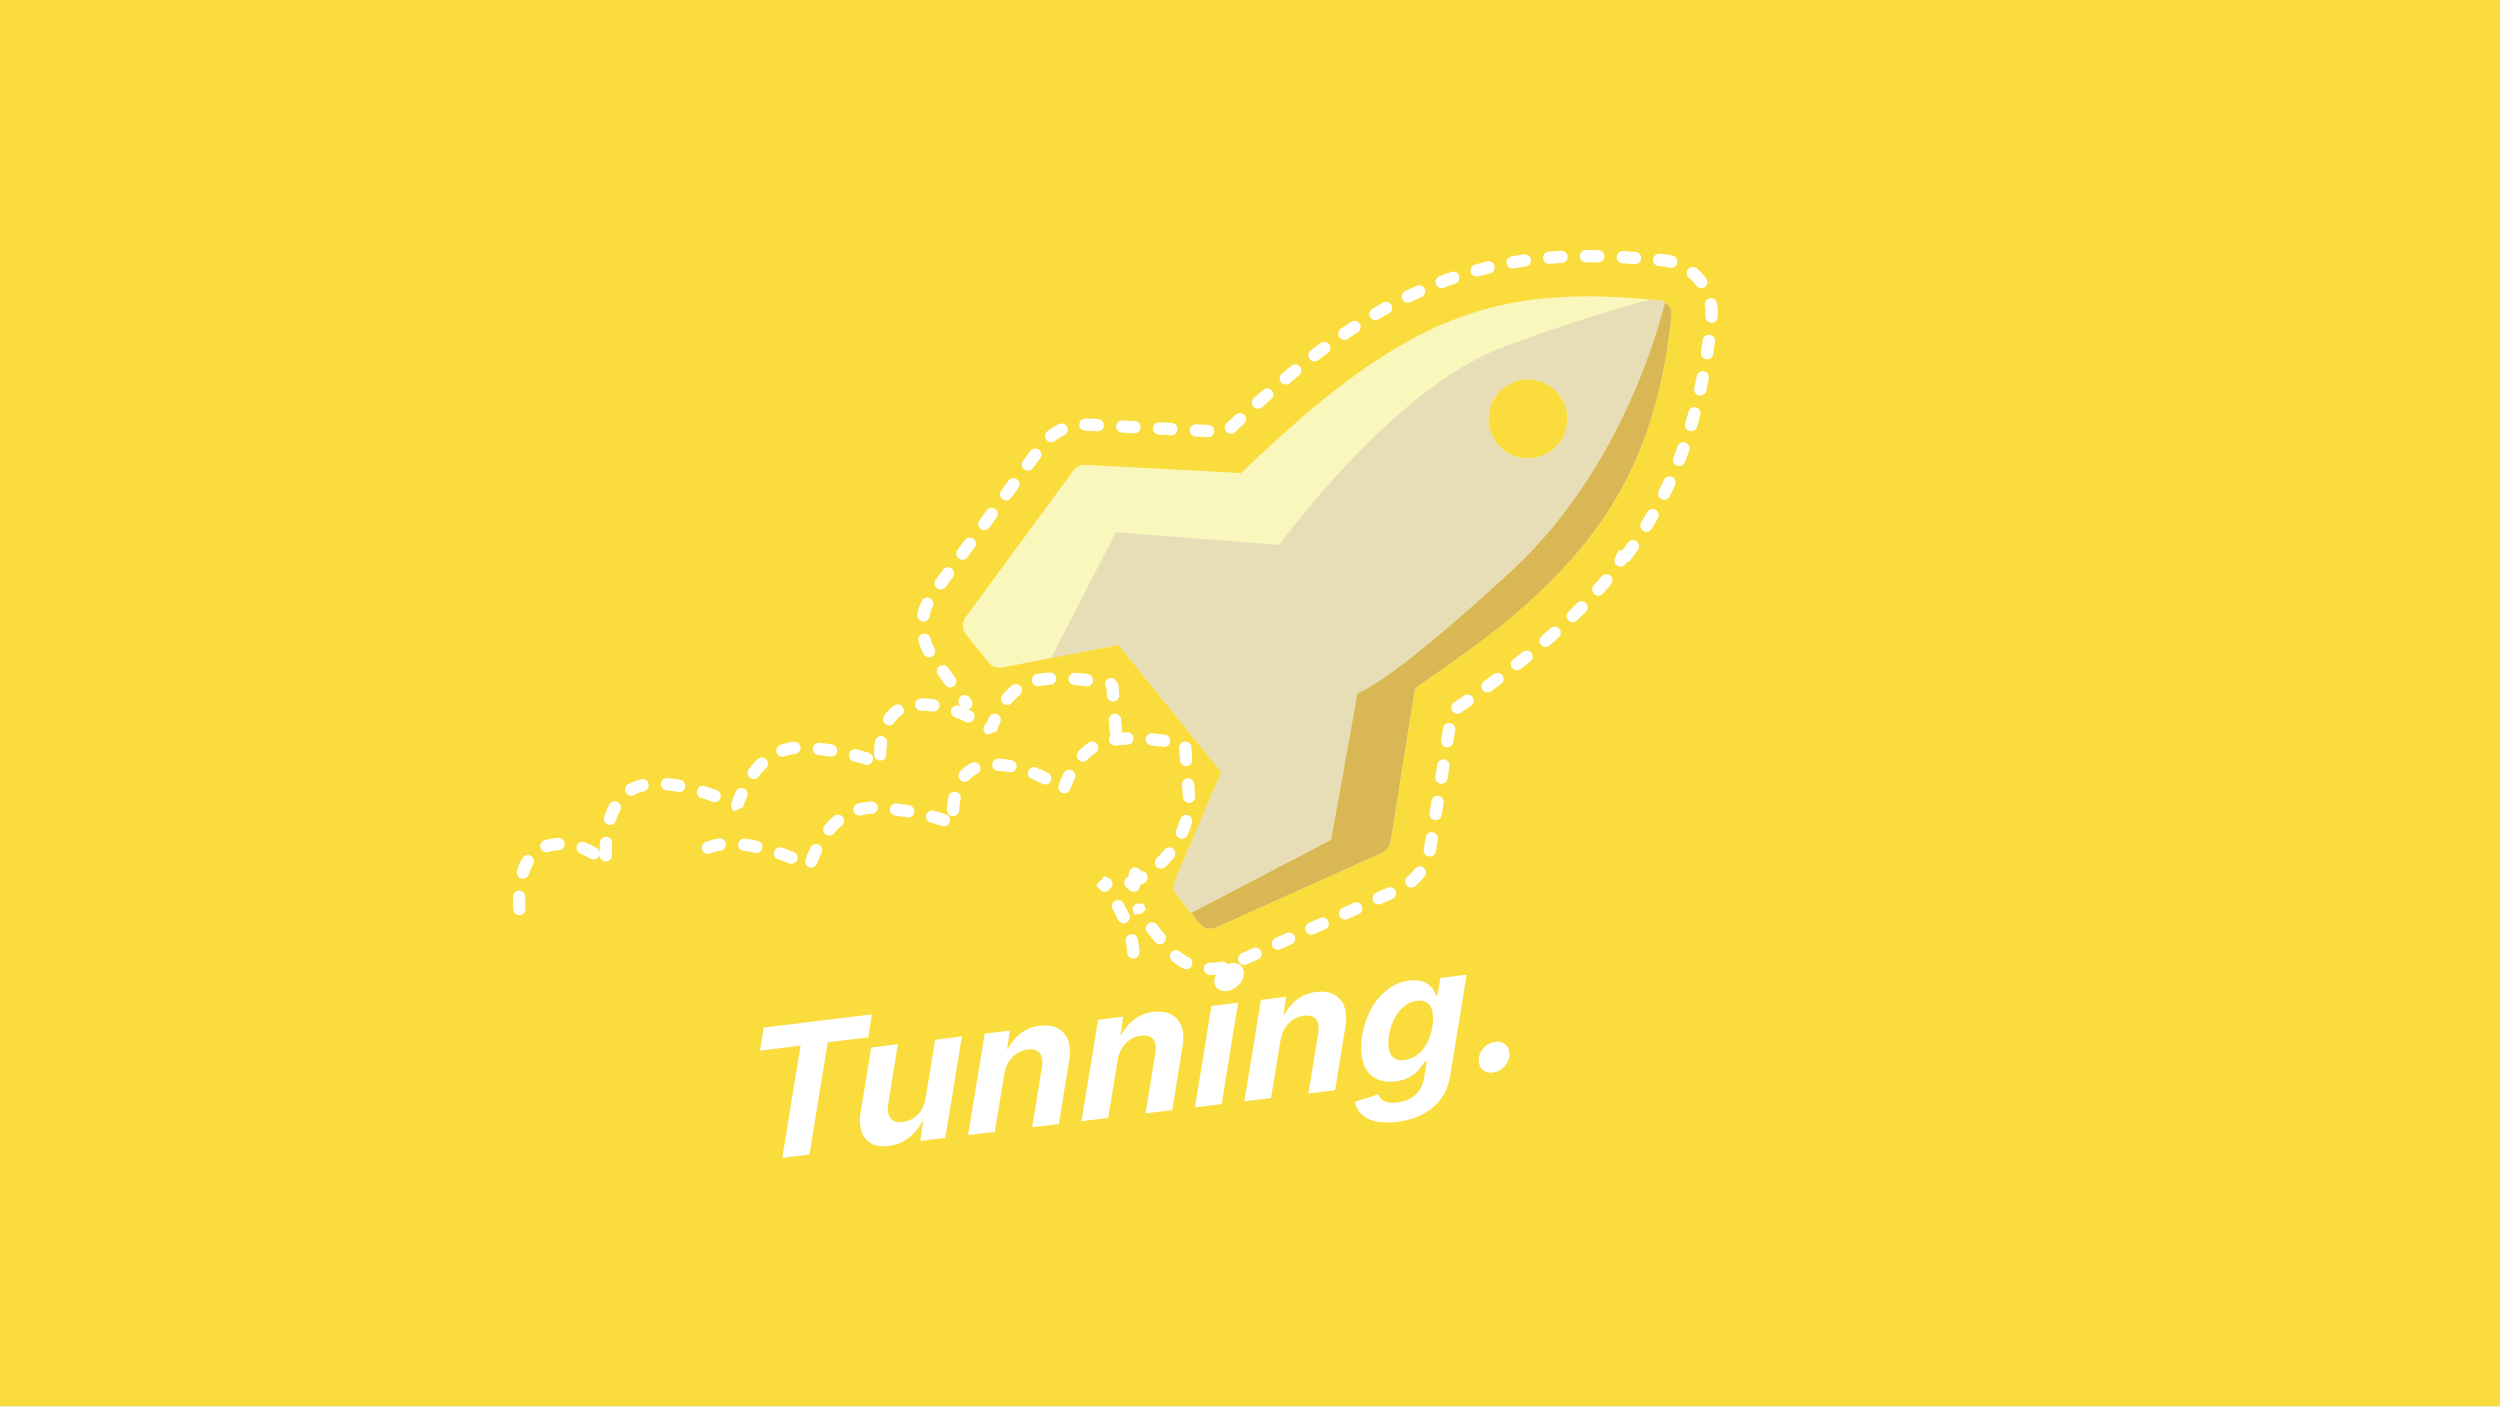
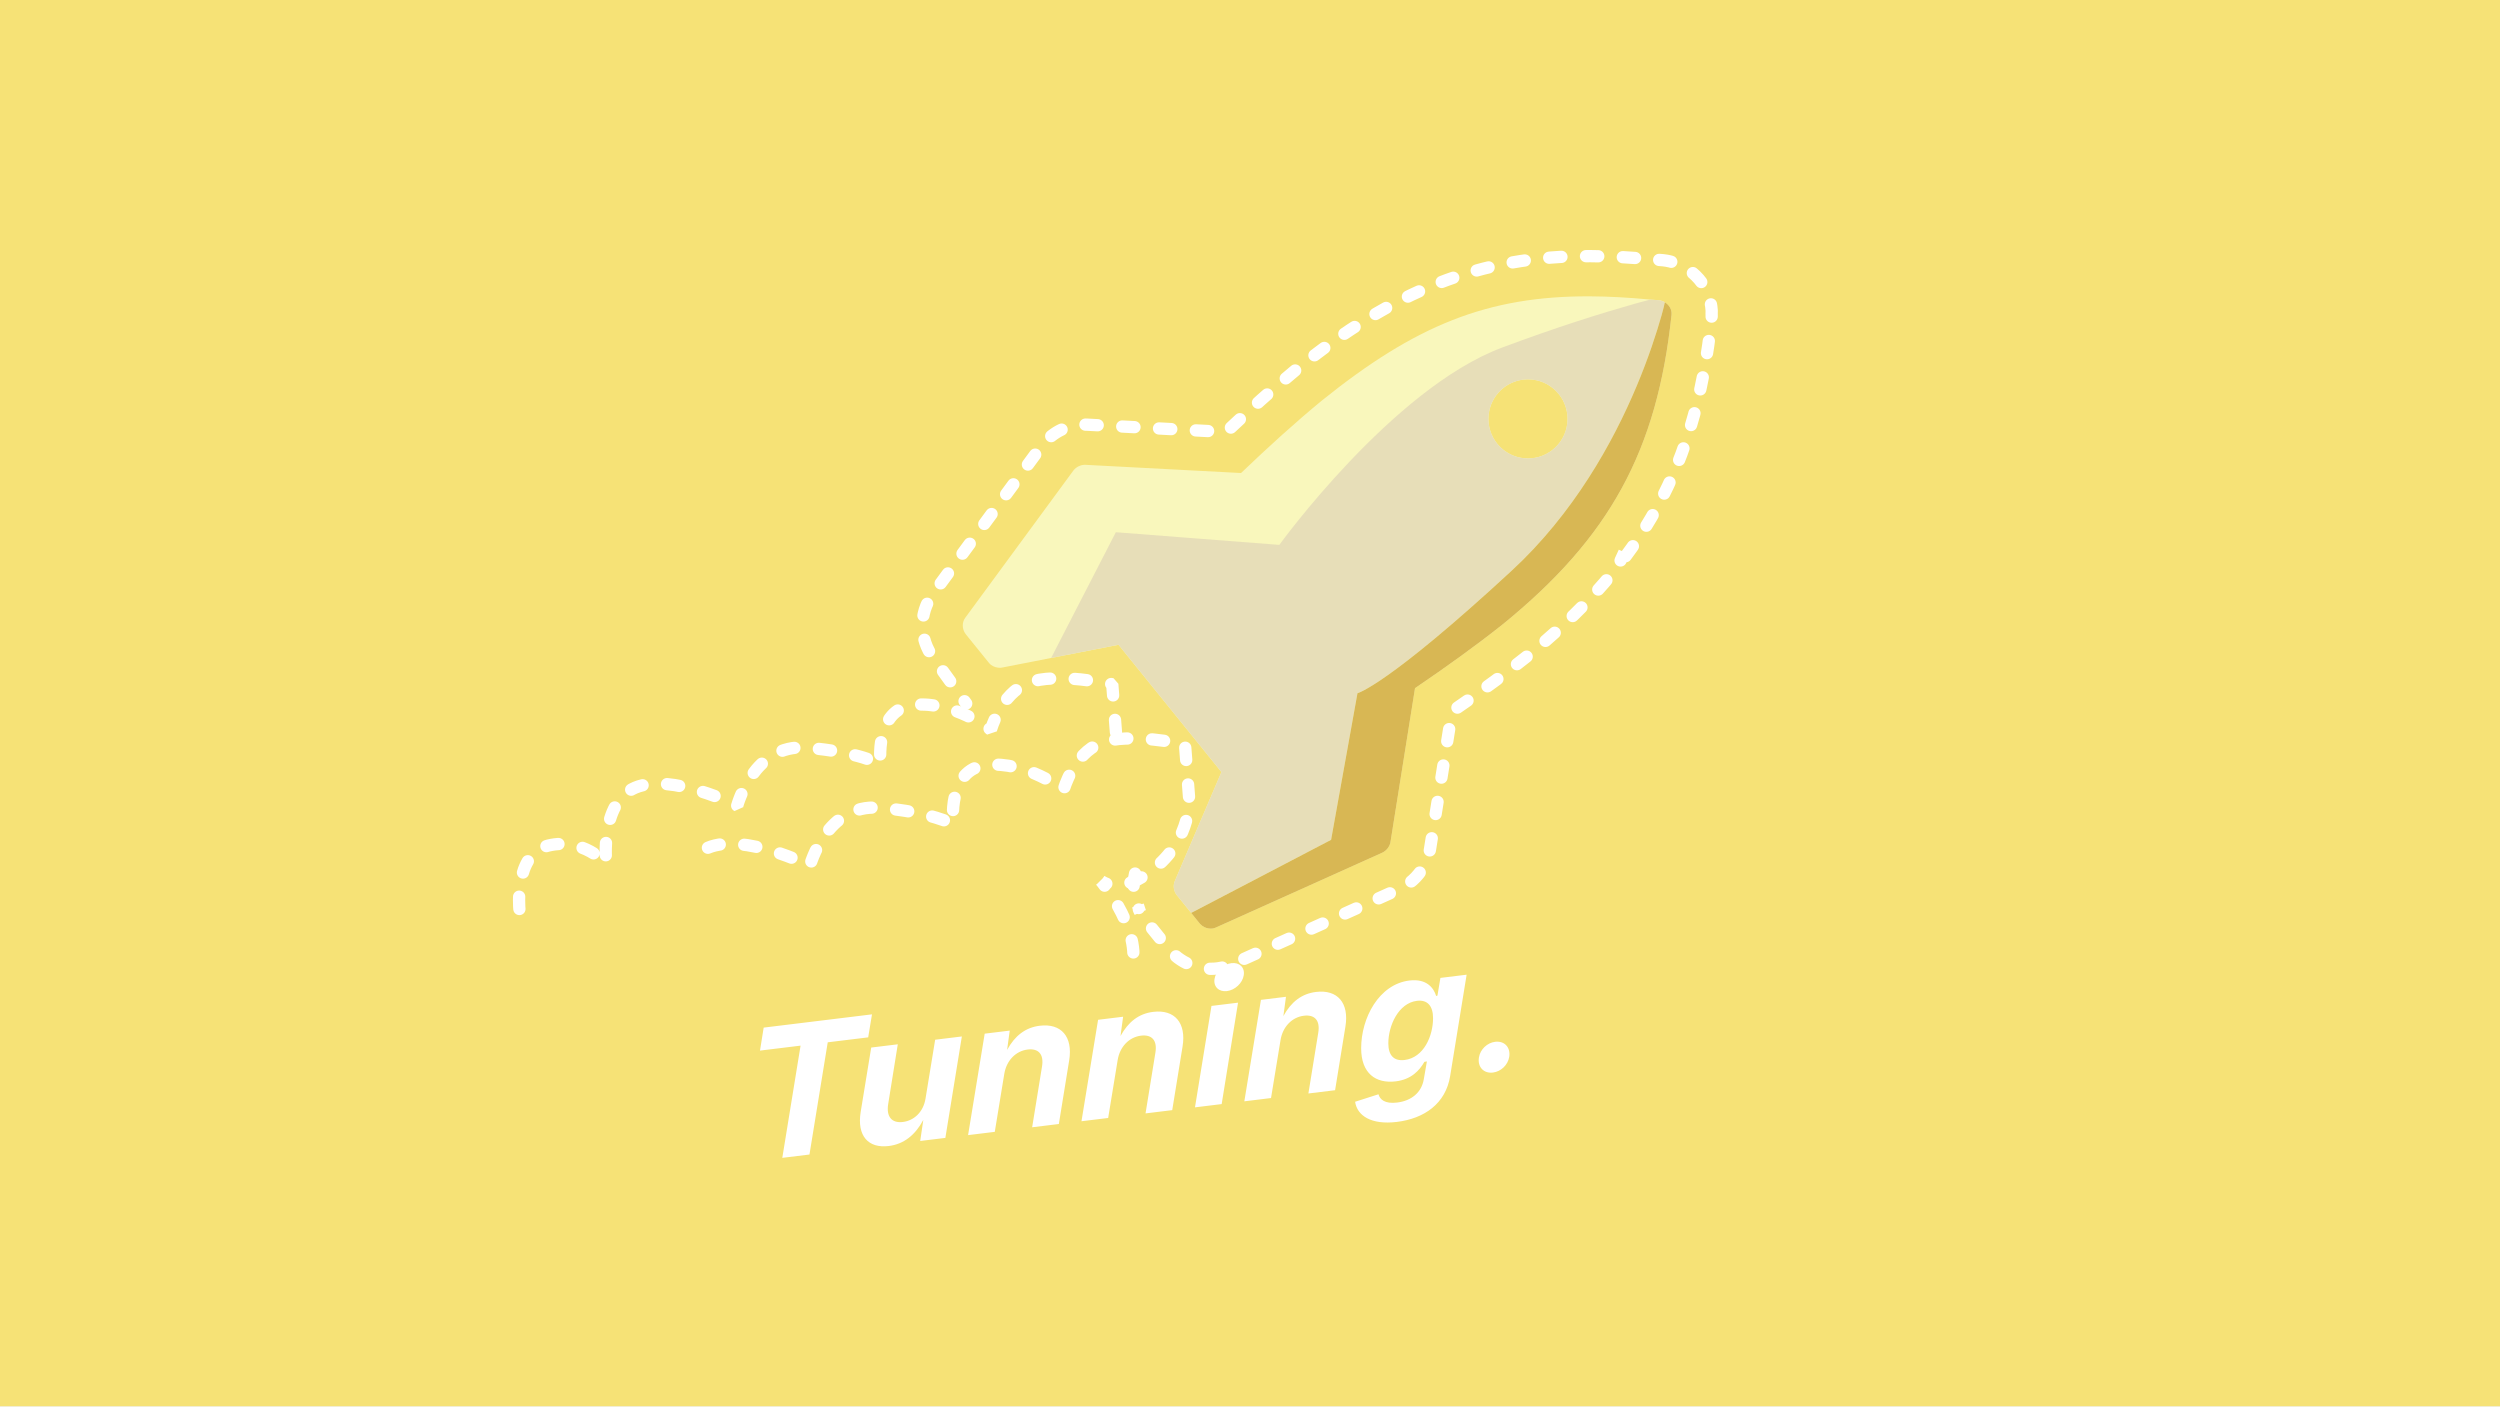
<svg xmlns="http://www.w3.org/2000/svg" width="1244.445" height="700" viewBox="0 0 329.259 185.208" version="1.1" id="svg8" style="enable-background:new">
  <defs id="defs2" />
  <g id="layer1" transform="translate(43.50001,-68.29169)">
-     <path style="opacity:1;vector-effect:none;fill:#fadc3d;fill-opacity:1;fill-rule:nonzero;stroke:none;stroke-width:0.467;stroke-linecap:butt;stroke-linejoin:miter;stroke-miterlimit:4;stroke-dasharray:none;stroke-dashoffset:0;stroke-opacity:1;paint-order:stroke fill markers" d="M 285.759,68.292 V 253.5 H -43.5 V 68.292 Z" id="rect818" />
+     <path style="opacity:1;vector-effect:none;fill:#f6e276;fill-opacity:1;fill-rule:nonzero;stroke:none;stroke-width:0.467;stroke-linecap:butt;stroke-linejoin:miter;stroke-miterlimit:4;stroke-dasharray:none;stroke-dashoffset:0;stroke-opacity:1;paint-order:stroke fill markers" d="M 285.759,68.292 V 253.5 H -43.5 V 68.292 Z" id="rect818" />
  </g>
  <g id="layer2" transform="translate(43.50001,-512.125)">
    <path style="color:#000000;font-style:normal;font-variant:normal;font-weight:normal;font-stretch:normal;font-size:10.583px;line-height:1.25;font-family:'Source Sans Pro';-inkscape-font-specification:'Source Sans Pro, Normal';font-variant-ligatures:normal;font-variant-position:normal;font-variant-caps:normal;font-variant-numeric:normal;font-variant-alternates:normal;font-feature-settings:normal;text-indent:0;text-align:start;text-decoration:none;text-decoration-line:none;text-decoration-style:solid;text-decoration-color:#000000;letter-spacing:0px;word-spacing:0px;text-transform:none;writing-mode:lr-tb;direction:ltr;text-orientation:mixed;dominant-baseline:auto;baseline-shift:baseline;text-anchor:start;white-space:normal;shape-padding:0;clip-rule:nonzero;display:inline;overflow:visible;visibility:visible;opacity:1;isolation:auto;mix-blend-mode:normal;color-interpolation:sRGB;color-interpolation-filters:linearRGB;solid-color:#000000;solid-opacity:1;vector-effect:none;fill:none;fill-opacity:1;fill-rule:nonzero;stroke:#ffffff;stroke-width:6.114;stroke-linecap:round;stroke-linejoin:bevel;stroke-miterlimit:4;stroke-dasharray:6.114, 12.228;stroke-dashoffset:0;stroke-opacity:1;color-rendering:auto;image-rendering:auto;shape-rendering:auto;text-rendering:auto;enable-background:new" d="m 565.02,434.83 c -1.617,6.622 -0.565,13.43 2.48,19.145 -0.056,-0.168 -0.544,-1.619 -1.084,-3.227 0.624,1.78 1.259,3.594 1.271,3.629 0.529,0.954 1.098,1.858 1.709,2.711 0.226,0.316 0.461,0.625 0.705,0.928 l 7.277,9 h 0.002 l 4.391,5.43 c 0.322,0.398 0.659,0.783 1.01,1.154 1.038,1.099 2.189,2.149 3.461,3.115 1.886,1.433 3.998,2.652 6.271,3.572 2.287,0.926 4.726,1.541 7.199,1.803 1.718,0.182 3.914,0.269 6.393,-0.051 2.478,-0.32 5.135,-1.084 7.432,-2.143 l -0.166,0.078 83.119,-37.387 c 0.359,-0.161 0.712,-0.333 1.061,-0.516 5.566,-2.91 9.588,-7.237 12.145,-12.668 l 0.002,-0.002 c 0.004,-0.008 0.008,-0.016 0.012,-0.023 l 0.012,-0.027 c 0.845,-1.804 1.526,-3.766 1.969,-5.895 0.063,-0.306 0.119,-0.613 0.168,-0.922 l 10.91,-68.422 c 3.504,-2.422 7.063,-4.844 10.459,-7.262 3.818,-2.719 7.563,-5.434 11.225,-8.145 5.493,-4.066 10.803,-8.124 15.9,-12.174 0.057,-0.045 0.114,-0.089 0.17,-0.135 5.272,-4.282 10.3,-8.587 15.094,-12.941 11.155,-10.134 21.031,-20.535 29.676,-31.463 0.011,-0.023 2.325,-5.016 3.289,-7.096 -0.957,2.104 -3.142,6.908 -3.145,6.914 2.441,-3.092 4.791,-6.229 7.043,-9.422 v -0.002 c 0.002,-0.003 0.004,-0.004 0.008,-0.008 l 0.004,-0.006 c 1.119,-1.587 2.22,-3.195 3.301,-4.822 l 0.023,-0.031 v -0.002 c 0.03,-0.045 0.06,-0.09 0.09,-0.135 l 0.01,-0.027 c 4.271,-6.446 8.15,-13.082 11.641,-19.932 -4e-5,1.1e-4 -0.006,0.019 -0.006,0.019 0.019,-0.038 0.038,-0.077 0.057,-0.115 l 0.019,-0.029 v -0.002 c 0.044,-0.086 0.087,-0.172 0.129,-0.258 0,0 0.016,-0.042 0.016,-0.043 3.475,-6.859 6.57,-13.925 9.289,-21.223 v -0.002 c 0.011,-0.026 0.018,-0.054 0.025,-0.08 v -0.002 c 6.19,-16.633 10.464,-34.427 13.229,-53.748 v -0.002 -0.002 -0.002 c 0.306,-2.137 0.595,-4.297 0.865,-6.48 v -0.002 -0.002 -0.004 -0.002 c 3.4e-4,-0.003 0.002,-0.004 0.002,-0.008 v -0.008 c 0.272,-2.194 0.524,-4.404 0.76,-6.629 0.094,-0.967 0.118,-1.94 0.07,-2.91 -0.003,-0.387 0.05,-0.796 0.031,-1.174 -5.3e-4,-0.026 -0.002,-0.123 -0.002,-0.135 -0.156,-2.725 -0.749,-5.365 -1.664,-7.768 -0.003,-0.008 -0.003,-0.02 -0.008,-0.027 -0.003,-0.008 -0.004,-0.014 -0.008,-0.021 l -0.002,-0.008 c -2.325,-6.061 -6.486,-10.51 -11.352,-13.43 -2.581,-1.549 -6.36,-3.28 -11.096,-3.781 h -0.002 c -2.566,-0.271 -3.967,-0.286 -4.463,-0.334 l 0.002,0.002 -0.012,-0.002 c -0.015,-10e-4 -0.03,-0.003 -0.045,-0.004 l 0.002,0.012 c -0.053,-0.007 -0.105,-0.013 -0.158,-0.019 0.098,0.008 -0.023,-0.008 0.084,0.002 -0.046,-0.004 -0.089,-0.004 -0.135,-0.012 -0.041,-0.004 -0.082,-0.008 -0.123,-0.012 -0.073,-0.005 -0.147,-0.01 -0.221,-0.014 -10.925,-1.03 -21.318,-1.619 -31.311,-1.664 l -0.002,0.006 c -54.973,-0.245 -97.764,17.389 -146.223,56.416 -0.056,0.045 -0.111,0.09 -0.166,0.135 -11.336,9.331 -22.99,19.879 -34.785,30.982 l -69.24,-3.65 c -0.326,-0.016 -0.652,-0.025 -0.979,-0.025 -8.597,-0.03 -15.741,3.465 -21.105,9.924 -0.253,0.305 -0.498,0.618 -0.732,0.938 l -53.951,73.457 -0.008,0.01 c -7.238,9.868 -6.55,22.527 0.168,31.703 0.189,0.259 0.385,0.513 0.586,0.762 l 15.868,22.041" id="path885" transform="matrix(0.2645833,0,0,0.2645833,-43.50001,512.125)" />
    <text xml:space="preserve" style="enable-background:new;font-style:italic;font-variant:normal;font-weight:bold;font-stretch:normal;font-size:23.989px;line-height:1.25;font-family:Inter;-inkscape-font-specification:'Inter, Bold Italic';font-variant-ligatures:normal;font-variant-caps:normal;font-variant-numeric:normal;font-feature-settings:normal;text-align:center;letter-spacing:0px;word-spacing:0px;writing-mode:lr-tb;text-anchor:middle;fill:#ffffff;fill-opacity:1;stroke:none;stroke-width:0.265" x="120.436" y="671.904" id="text197" transform="skewY(-6.976161)">
      <tspan x="120.436" y="671.904" style="font-style:italic;font-variant:normal;font-weight:bold;font-stretch:normal;font-size:23.989px;font-family:Inter;-inkscape-font-specification:'Inter, Bold Italic';font-variant-ligatures:normal;font-variant-caps:normal;font-variant-numeric:normal;font-feature-settings:normal;text-align:center;writing-mode:lr-tb;text-anchor:middle;fill:#ffffff;fill-opacity:1;stroke-width:0.265" id="tspan1299">Tunning.</tspan>
    </text>
    <path style="opacity:1;vector-effect:none;fill:none;fill-opacity:1;stroke:#ffffff;stroke-width:1.618;stroke-linecap:round;stroke-linejoin:bevel;stroke-miterlimit:4;stroke-dasharray:1.618, 3.235;stroke-dashoffset:0;stroke-opacity:1;enable-background:new" d="m 24.906,631.841 c 0,0 -0.726,-7.263 3.813,-8.353 4.54,-1.09 7.627,2.361 7.627,2.361 0,0 -0.908,-7.99 3.813,-9.987 4.721,-1.997 13.437,2.361 13.437,2.361 0,0 2.179,-8.171 9.079,-7.627 6.9,0.545 9.806,2.179 9.806,2.179 0,0 -0.908,-7.263 4.358,-7.808 5.266,-0.545 10.169,3.269 10.169,3.269 0,0 1.271,-4.721 4.903,-6.174 3.632,-1.453 11.077,0.182 11.077,0.182 l 0.545,7.082" id="path978" />
    <path id="path985" d="m 49.737,623.776 c 4.721,-1.997 13.437,2.361 13.437,2.361 0,0 2.179,-8.171 9.079,-7.627 6.9,0.545 9.806,2.179 9.806,2.179 0,0 -0.908,-7.263 4.358,-7.808 5.266,-0.545 10.169,3.269 10.169,3.269 0,0 1.271,-4.721 4.903,-6.174 3.632,-1.453 11.077,0.182 11.077,0.182 l 0.545,7.082 c 0,0 0.363,5.084 -4.358,9.079 -4.721,3.995 -7.263,1.816 -7.263,1.816 0,0 5.992,7.082 3.813,12.348" style="opacity:1;vector-effect:none;fill:none;fill-opacity:1;stroke:#ffffff;stroke-width:1.618;stroke-linecap:round;stroke-linejoin:bevel;stroke-miterlimit:4;stroke-dasharray:1.618, 3.235;stroke-dashoffset:0;stroke-opacity:1;enable-background:new" />
    <g id="g827">
      <path transform="matrix(0.2645833,0,0,0.2645833,-43.50001,512.125)" id="path1027" d="M 791.438 147.51 C 740.354 147.282 704.383 162.026 657.85 199.502 C 644.978 210.097 631.526 222.28 617.762 235.461 L 540.061 231.365 C 538.002 231.358 535.834 232.359 534.416 234.066 L 480.465 307.523 C 478.78 309.82 478.843 313.126 480.643 315.584 L 492.311 330.012 C 493.403 331.363 495.174 332.171 496.805 332.344 C 497.416 332.408 498.028 332.474 498.664 332.332 L 523.223 327.523 L 523.223 327.525 L 556.768 320.957 L 607.996 384.307 L 584.713 438.744 C 583.864 440.923 584.218 443.432 585.656 445.439 L 592.934 454.439 L 597.324 459.869 C 598.621 461.242 600.188 462.029 601.818 462.201 C 603.04 462.33 604.085 462.231 605.168 461.732 L 688.287 424.346 C 690.253 423.318 691.69 421.406 692.109 419.389 L 704.361 342.551 C 720.131 331.849 734.86 321.245 747.914 310.875 C 801.366 267.464 824.888 224.39 832.049 156.703 L 832.047 156.699 C 832.322 154.094 830.869 151.776 828.713 150.482 C 827.832 149.954 826.869 149.554 825.805 149.441 C 824.307 149.283 823.007 149.268 821.535 149.127 C 818.806 149.855 817.104 150.249 813.756 151.195 C 805.749 153.46 796.036 156.365 784.912 159.982 C 782.131 160.887 779.261 161.835 776.309 162.83 C 767.45 165.815 757.84 169.211 747.602 173.051 C 745.895 173.691 744.188 174.385 742.48 175.133 C 740.773 175.88 739.065 176.68 737.359 177.527 C 733.948 179.221 730.545 181.106 727.164 183.148 C 723.783 185.191 720.424 187.39 717.102 189.715 C 713.779 192.039 710.492 194.488 707.256 197.029 C 704.02 199.57 700.835 202.203 697.713 204.895 C 694.591 207.586 691.534 210.337 688.555 213.113 C 685.576 215.89 682.675 218.693 679.867 221.488 C 682.676 218.692 685.575 215.888 688.555 213.111 C 691.534 210.335 694.591 207.584 697.713 204.893 C 700.835 202.201 704.02 199.568 707.256 197.027 C 710.492 194.486 713.779 192.037 717.102 189.713 C 720.424 187.388 723.783 185.189 727.164 183.146 C 730.545 181.104 733.948 179.219 737.359 177.525 C 739.065 176.678 740.773 175.88 742.48 175.133 C 744.188 174.385 745.895 173.689 747.602 173.049 C 757.84 169.21 767.45 165.815 776.309 162.83 C 779.261 161.835 782.131 160.885 784.912 159.98 C 796.036 156.363 805.749 153.458 813.756 151.193 C 817.101 150.247 818.804 149.854 821.529 149.127 C 810.872 148.107 800.896 147.552 791.438 147.51 z M 821.529 149.127 C 821.531 149.127 821.533 149.127 821.535 149.127 L 821.535 149.125 C 821.533 149.126 821.532 149.126 821.529 149.127 z M 760.654 188.832 C 761.319 188.835 761.991 188.872 762.666 188.943 C 773.472 190.086 781.311 199.78 780.168 210.586 C 779.025 221.392 769.329 229.231 758.523 228.088 C 747.718 226.945 739.88 217.249 741.023 206.443 C 742.024 196.989 749.57 189.806 758.68 188.924 C 759.33 188.861 759.989 188.829 760.654 188.832 z M 555.439 264.93 L 636.82 271.23 C 636.82 271.23 636.82 271.232 636.82 271.232 L 555.439 264.932 L 555.439 264.93 z " style="enable-background:new;font-style:normal;font-variant:normal;font-weight:normal;font-stretch:normal;font-size:10.583px;line-height:1.25;font-family:'Source Sans Pro';-inkscape-font-specification:'Source Sans Pro, Normal';font-variant-ligatures:normal;font-variant-caps:normal;font-variant-numeric:normal;font-feature-settings:normal;text-align:start;letter-spacing:0px;word-spacing:0px;writing-mode:lr-tb;text-anchor:start;fill:#f9f7bc;fill-opacity:1;stroke:none;stroke-width:9.185" />
      <path id="path1032" d="m 175.764,551.94 c -0.233,-0.14 -0.488,-0.246 -0.769,-0.275 -0.396,-0.042 -0.74,-0.046 -1.13,-0.083 -0.722,0.193 -1.173,0.297 -2.058,0.547 -2.118,0.599 -4.688,1.368 -7.632,2.325 -2.943,0.957 -6.26,2.103 -9.872,3.458 -0.903,0.339 -1.807,0.736 -2.71,1.184 -0.902,0.448 -1.803,0.947 -2.698,1.487 -0.895,0.54 -1.783,1.122 -2.662,1.737 -0.879,0.615 -1.749,1.263 -2.605,1.935 -0.856,0.672 -1.699,1.369 -2.525,2.081 -0.826,0.712 -1.635,1.44 -2.423,2.175 -1.576,1.469 -3.07,2.966 -4.45,4.42 -1.38,1.454 -2.648,2.866 -3.773,4.166 -1.125,1.3 -2.107,2.488 -2.917,3.494 -1.619,2.012 -2.548,3.297 -2.548,3.297 l -21.532,-1.667 -8.524,16.561 8.875,-1.738 13.554,16.761 -6.16,14.403 c -0.224,0.577 -0.131,1.24 0.25,1.771 l 1.925,2.381 18.43,-9.626 3.473,-19.309 c 0,0 0.243,-0.061 0.864,-0.389 0.31,-0.164 0.715,-0.395 1.231,-0.718 0.516,-0.323 1.143,-0.739 1.899,-1.273 0.755,-0.534 1.639,-1.186 2.667,-1.982 1.028,-0.796 2.201,-1.737 3.536,-2.847 1.335,-1.11 2.832,-2.391 4.507,-3.866 1.675,-1.476 3.529,-3.147 5.578,-5.039 1.024,-0.946 2.002,-1.921 2.934,-2.915 0.932,-0.995 1.819,-2.01 2.662,-3.038 0.843,-1.028 1.643,-2.07 2.401,-3.118 0.758,-1.048 1.475,-2.102 2.152,-3.155 0.677,-1.053 1.315,-2.105 1.915,-3.15 0.6,-1.044 1.162,-2.08 1.689,-3.101 0.526,-1.021 1.017,-2.026 1.473,-3.01 0.457,-0.983 0.88,-1.944 1.27,-2.875 0.781,-1.862 1.435,-3.606 1.975,-5.175 0.54,-1.569 0.968,-2.961 1.298,-4.121 0.305,-1.072 0.279,-1.085 0.429,-1.714 z m -18.53,10.171 c 0.344,-0.033 0.697,-0.033 1.055,0.005 2.859,0.302 4.933,2.867 4.631,5.726 -0.302,2.859 -2.868,4.933 -5.727,4.631 -2.859,-0.302 -4.933,-2.868 -4.63,-5.727 0.265,-2.502 2.261,-4.402 4.672,-4.635 z" style="enable-background:new;font-style:normal;font-variant:normal;font-weight:normal;font-stretch:normal;font-size:10.583px;line-height:1.25;font-family:'Source Sans Pro';-inkscape-font-specification:'Source Sans Pro, Normal';font-variant-ligatures:normal;font-variant-caps:normal;font-variant-numeric:normal;font-feature-settings:normal;text-align:start;letter-spacing:0px;word-spacing:0px;writing-mode:lr-tb;text-anchor:start;fill:#e7deb8;fill-opacity:1;stroke:none;stroke-width:2.43" />
      <path id="path1000" d="m 175.764,551.94 c -0.15,0.629 -0.124,0.642 -0.429,1.714 -0.33,1.16 -0.758,2.553 -1.298,4.121 -0.54,1.568 -1.194,3.313 -1.975,5.175 -0.391,0.931 -0.814,1.892 -1.27,2.875 -0.457,0.983 -0.947,1.989 -1.473,3.01 -0.526,1.021 -1.089,2.057 -1.689,3.101 -0.6,1.044 -1.237,2.096 -1.915,3.15 -0.677,1.053 -1.394,2.107 -2.152,3.155 -0.758,1.048 -1.558,2.09 -2.401,3.118 -0.843,1.028 -1.73,2.043 -2.662,3.038 -0.932,0.995 -1.909,1.969 -2.934,2.915 -2.049,1.893 -3.903,3.564 -5.578,5.039 -1.675,1.476 -3.172,2.756 -4.507,3.866 -1.335,1.11 -2.508,2.051 -3.536,2.847 -1.028,0.796 -1.912,1.448 -2.667,1.982 -0.755,0.534 -1.383,0.95 -1.899,1.273 -0.516,0.323 -0.921,0.554 -1.231,0.718 -0.621,0.328 -0.864,0.389 -0.864,0.389 l -3.473,19.309 -18.43,9.626 1.162,1.437 c 0.343,0.363 0.758,0.571 1.189,0.617 0.323,0.034 0.6,0.008 0.886,-0.124 l 21.992,-9.892 c 0.52,-0.272 0.9,-0.778 1.011,-1.312 l 3.242,-20.33 c 4.172,-2.831 8.069,-5.637 11.523,-8.381 14.143,-11.486 20.366,-22.882 22.261,-40.791 l -5.3e-4,-10e-4 c 0.073,-0.689 -0.312,-1.303 -0.882,-1.645 z" style="enable-background:new;font-style:normal;font-variant:normal;font-weight:normal;font-stretch:normal;font-size:10.583px;line-height:1.25;font-family:'Source Sans Pro';-inkscape-font-specification:'Source Sans Pro, Normal';font-variant-ligatures:normal;font-variant-caps:normal;font-variant-numeric:normal;font-feature-settings:normal;text-align:start;letter-spacing:0px;word-spacing:0px;writing-mode:lr-tb;text-anchor:start;fill:#d8b754;fill-opacity:1;stroke:none;stroke-width:2.43" />
    </g>
  </g>
</svg>
